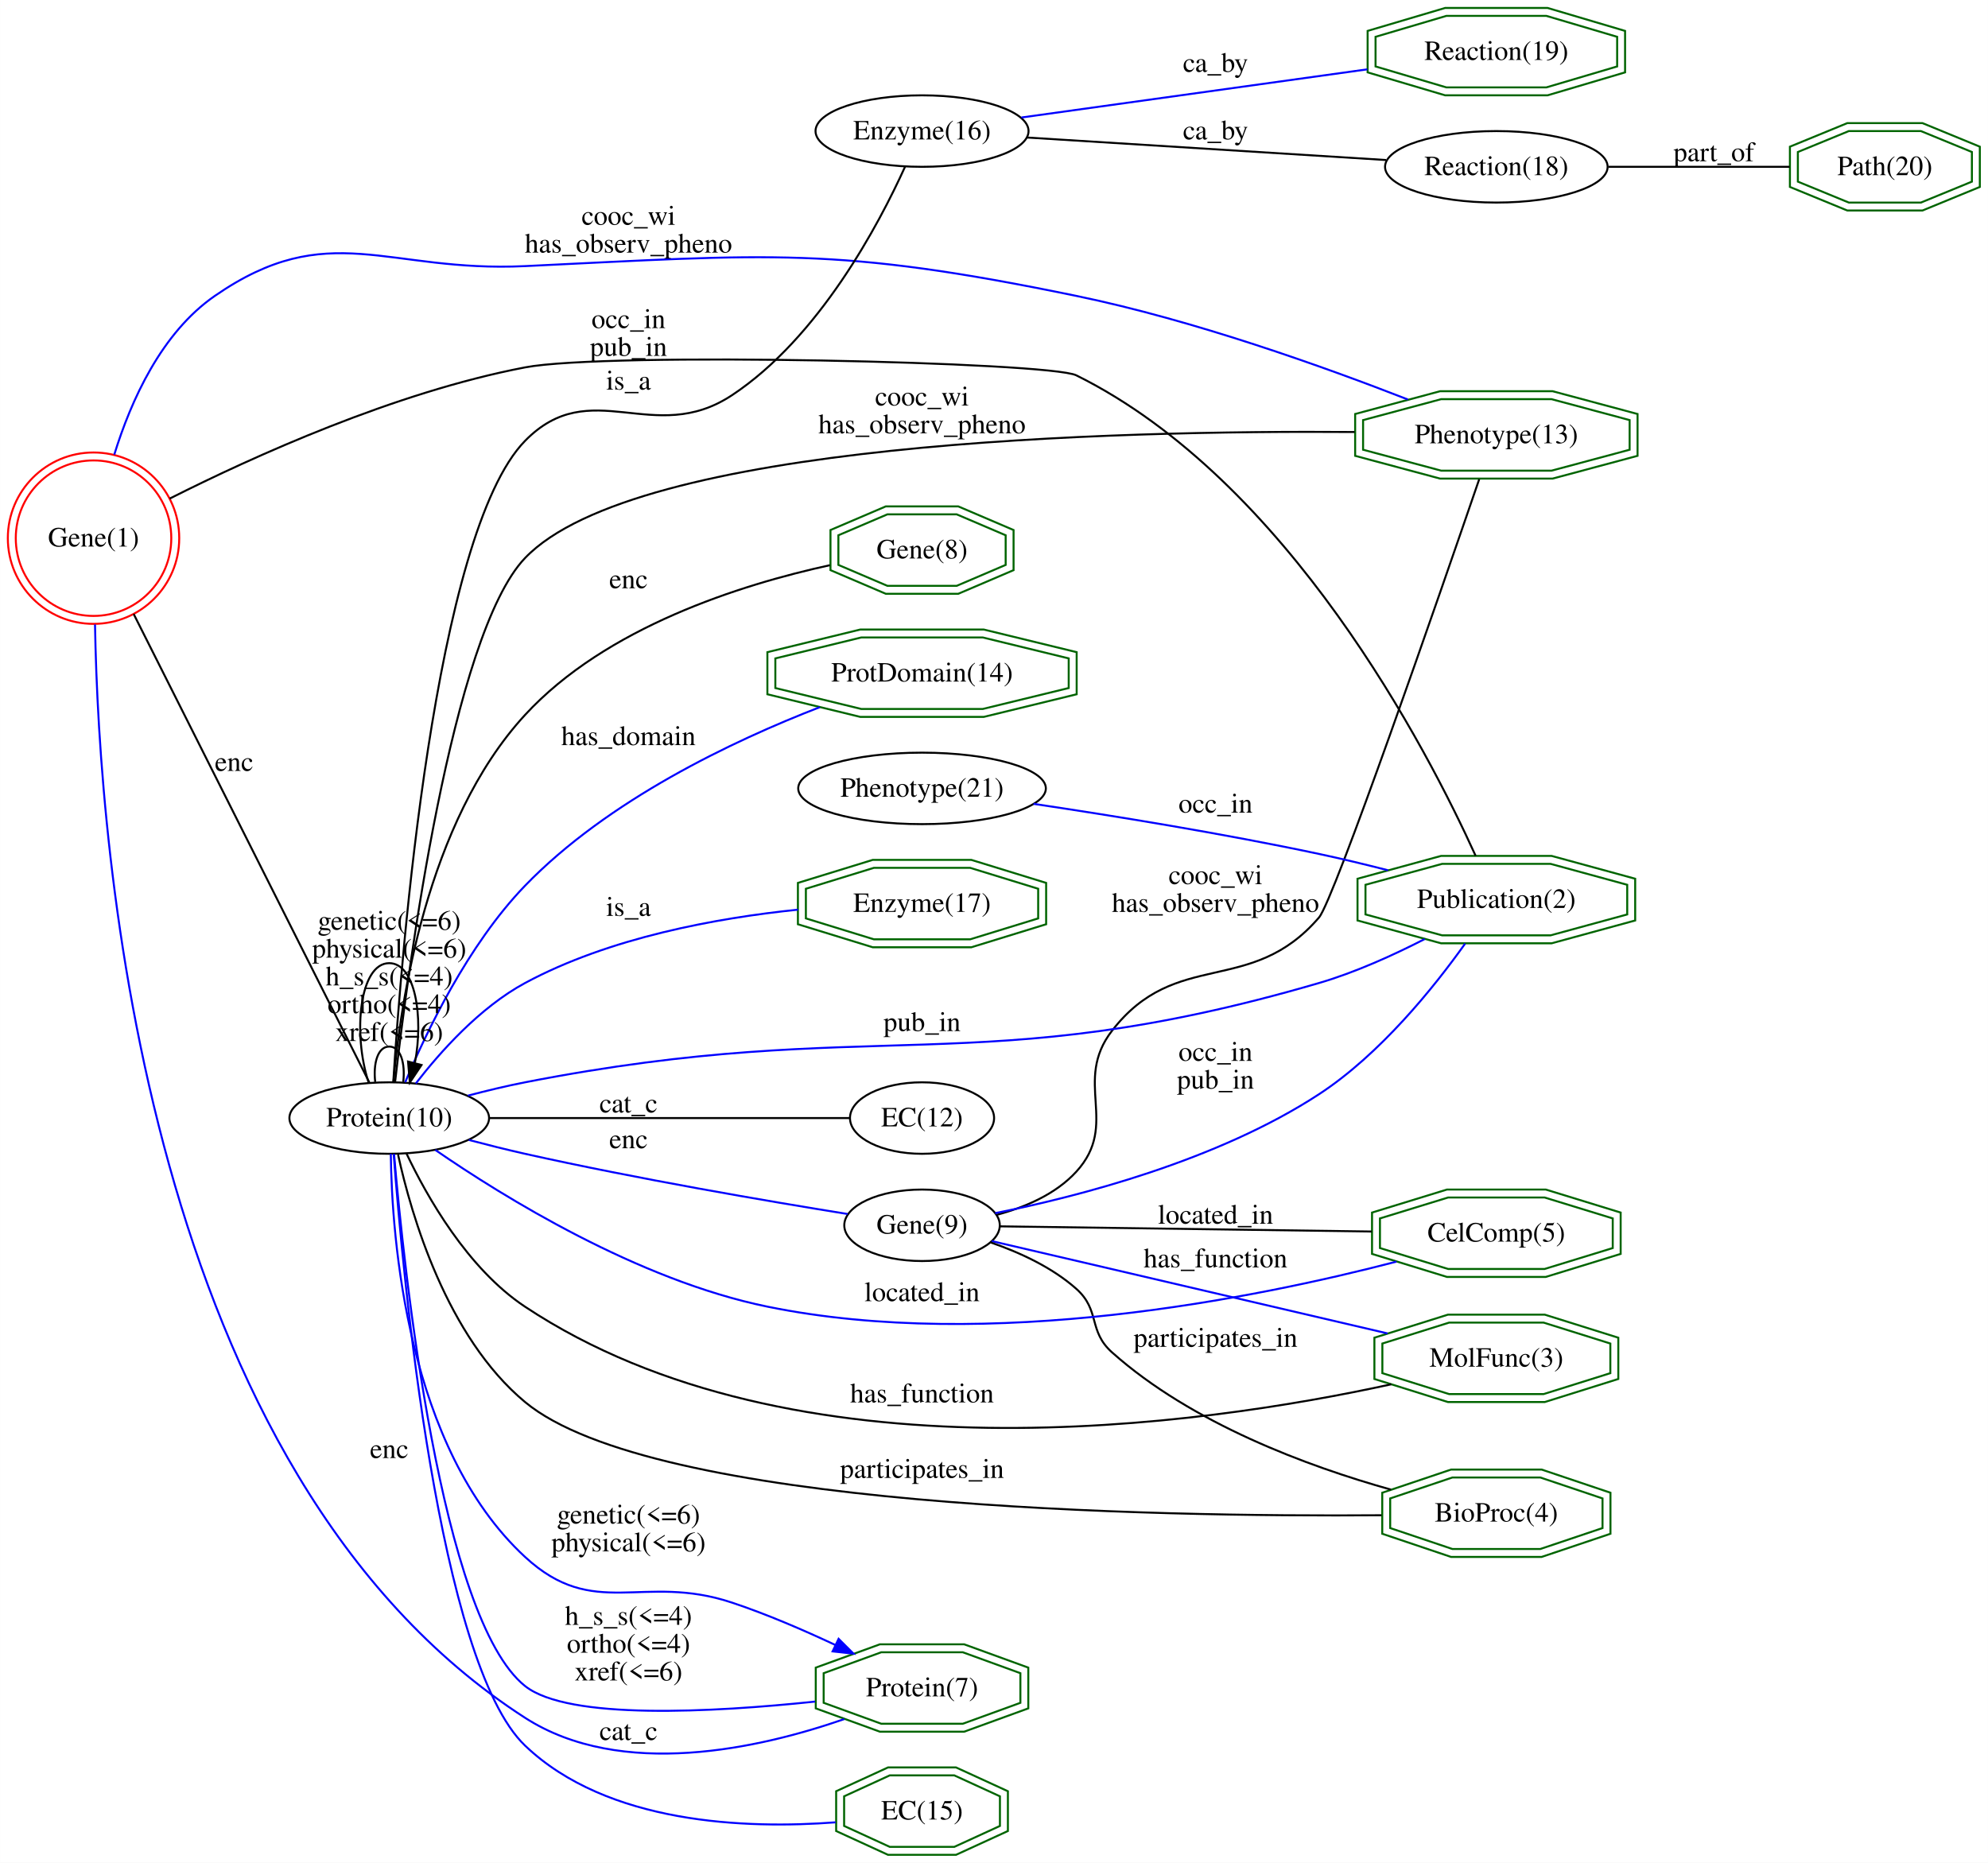
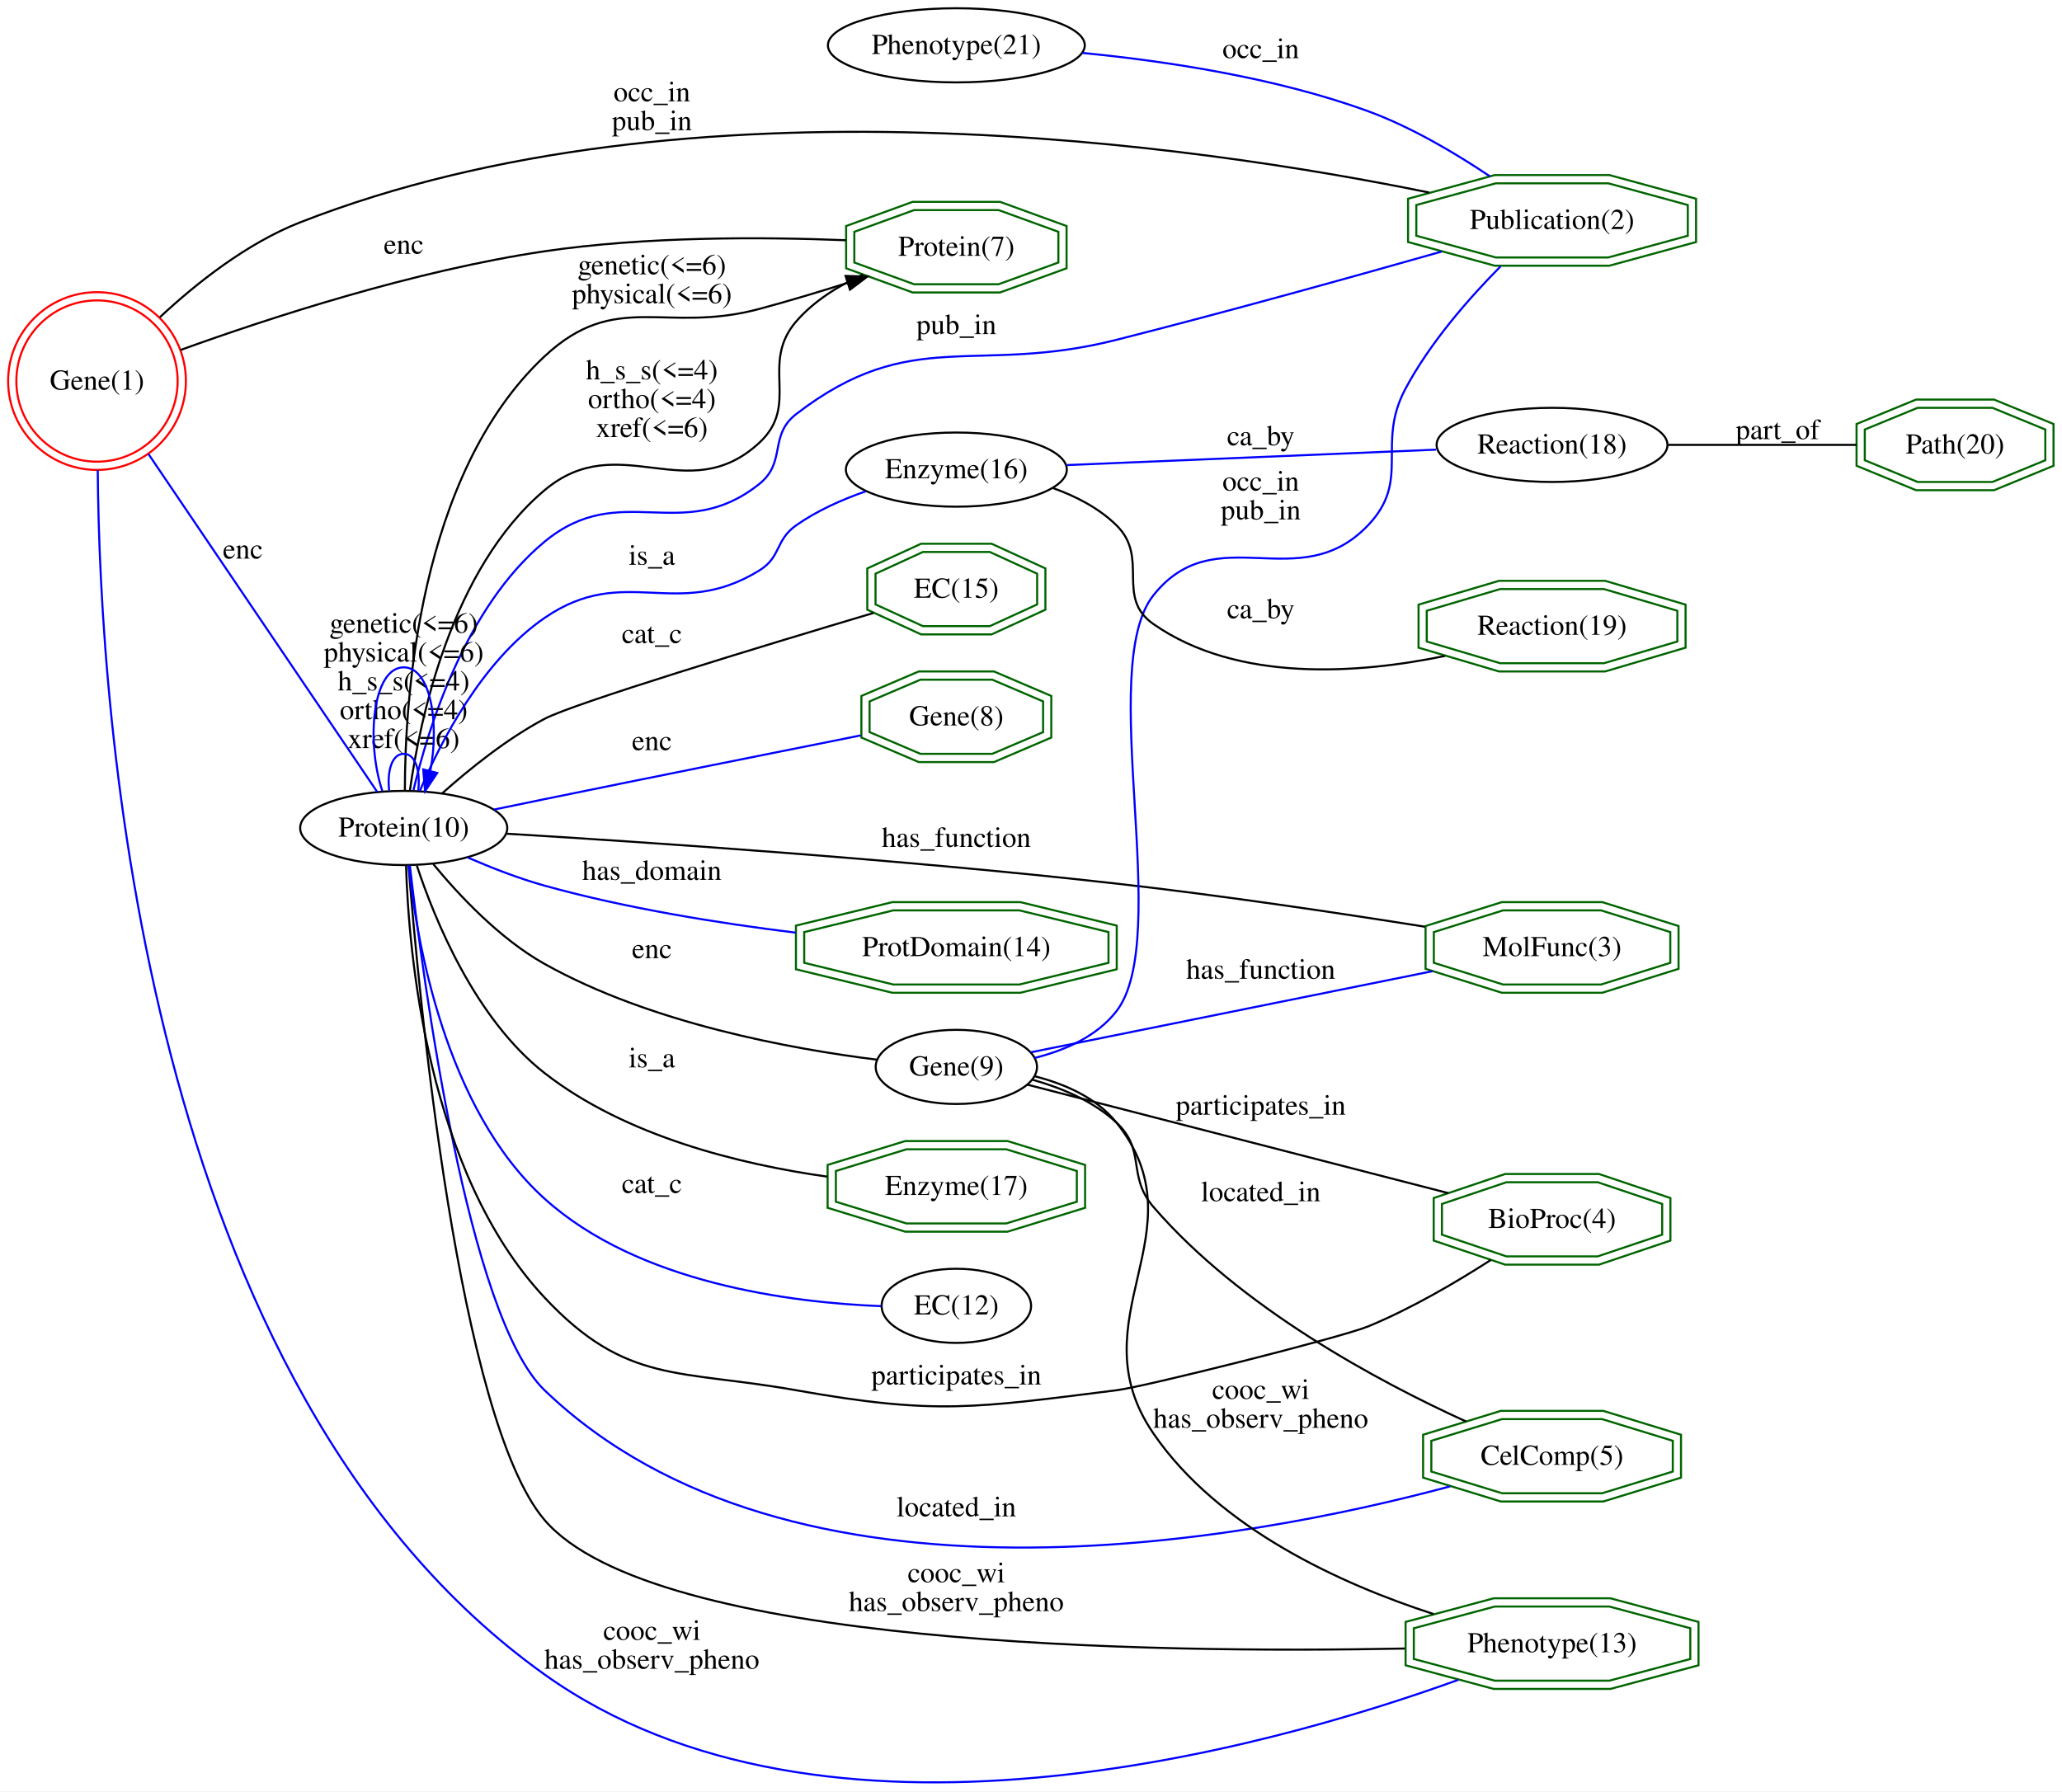
- <svg xmlns="http://www.w3.org/2000/svg" width="1335px" height="1251px" viewBox="0.00 0.00 1000.95 938.00">
-   <g id="graph0" class="graph" transform=" rotate(0) translate(4 934)">
-     <polygon fill="white" stroke="transparent" points="-4,4 -4,-934 996.95,-934 996.95,4 -4,4" />
+ <svg xmlns="http://www.w3.org/2000/svg" width="1335px" height="1160px" viewBox="0.00 0.00 1000.95 869.76">
+   <g id="graph0" class="graph" transform=" rotate(0) translate(4 865.76)">
+     <polygon fill="white" stroke="transparent" points="-4,4 -4,-865.76 996.95,-865.76 996.95,4 -4,4" />
    <g id="node1" class="node">
-       <polygon fill="none" stroke="darkgreen" points="988.86,-842.54 988.86,-857.46 963.19,-868 926.89,-868 901.23,-857.46 901.23,-842.54 926.89,-832 963.19,-832 988.86,-842.54" />
-       <polygon fill="none" stroke="darkgreen" points="992.85,-839.86 992.85,-860.14 963.98,-872 926.11,-872 897.23,-860.14 897.23,-839.86 926.11,-828 963.98,-828 992.85,-839.86" />
-       <text text-anchor="middle" x="945.04" y="-845.8" font-family="Times,serif" font-size="14.00">Path(20)</text>
+       <polygon fill="none" stroke="darkgreen" points="815.31,-751.3 815.31,-766.22 776.71,-776.76 722.12,-776.76 683.52,-766.22 683.52,-751.3 722.12,-740.76 776.71,-740.76 815.31,-751.3" />
+       <polygon fill="none" stroke="darkgreen" points="819.32,-748.25 819.32,-769.27 777.25,-780.76 721.58,-780.76 679.51,-769.27 679.51,-748.25 721.58,-736.76 777.25,-736.76 819.32,-748.25" />
+       <text text-anchor="middle" x="749.41" y="-754.56" font-family="Times,serif" font-size="14.00">Publication(2)</text>
    </g>
    <g id="node2" class="node">
-       <polygon fill="none" stroke="darkgreen" points="810.24,-900.54 810.24,-915.46 774.61,-926 724.22,-926 688.59,-915.46 688.59,-900.54 724.22,-890 774.61,-890 810.24,-900.54" />
-       <polygon fill="none" stroke="darkgreen" points="814.23,-897.56 814.23,-918.44 775.19,-930 723.64,-930 684.6,-918.44 684.6,-897.56 723.64,-886 775.19,-886 814.23,-897.56" />
-       <text text-anchor="middle" x="749.41" y="-903.8" font-family="Times,serif" font-size="14.00">Reaction(19)</text>
+       <polygon fill="none" stroke="darkgreen" points="808.02,-151.3 808.02,-166.22 773.69,-176.76 725.14,-176.76 690.81,-166.22 690.81,-151.3 725.14,-140.76 773.69,-140.76 808.02,-151.3" />
+       <polygon fill="none" stroke="darkgreen" points="812.01,-148.34 812.01,-169.17 774.29,-180.76 724.54,-180.76 686.82,-169.17 686.82,-148.34 724.54,-136.76 774.29,-136.76 812.01,-148.34" />
+       <text text-anchor="middle" x="749.41" y="-154.56" font-family="Times,serif" font-size="14.00">CelComp(5)</text>
    </g>
    <g id="node3" class="node">
-       <polygon fill="none" stroke="darkgreen" points="534.09,-587.54 534.09,-602.46 490.83,-613 429.64,-613 386.38,-602.46 386.38,-587.54 429.64,-577 490.83,-577 534.09,-587.54" />
-       <polygon fill="none" stroke="darkgreen" points="538.1,-584.4 538.1,-605.6 491.31,-617 429.16,-617 382.37,-605.6 382.37,-584.4 429.16,-573 491.31,-573 538.1,-584.4" />
-       <text text-anchor="middle" x="460.24" y="-590.8" font-family="Times,serif" font-size="14.00">ProtDomain(14)</text>
+       <polygon fill="none" stroke="darkgreen" points="988.86,-642.3 988.86,-657.22 963.19,-667.76 926.89,-667.76 901.23,-657.22 901.23,-642.3 926.89,-631.76 963.19,-631.76 988.86,-642.3" />
+       <polygon fill="none" stroke="darkgreen" points="992.85,-639.62 992.85,-659.9 963.98,-671.76 926.11,-671.76 897.23,-659.9 897.23,-639.62 926.11,-627.76 963.98,-627.76 992.85,-639.62" />
+       <text text-anchor="middle" x="945.04" y="-645.56" font-family="Times,serif" font-size="14.00">Path(20)</text>
    </g>
    <g id="node4" class="node">
-       <polygon fill="none" stroke="darkgreen" points="816.52,-707.54 816.52,-722.46 777.21,-733 721.62,-733 682.31,-722.46 682.31,-707.54 721.62,-697 777.21,-697 816.52,-707.54" />
-       <polygon fill="none" stroke="darkgreen" points="820.51,-704.47 820.51,-725.53 777.74,-737 721.09,-737 678.32,-725.53 678.32,-704.47 721.09,-693 777.74,-693 820.51,-704.47" />
-       <text text-anchor="middle" x="749.41" y="-710.8" font-family="Times,serif" font-size="14.00">Phenotype(13)</text>
+       <polygon fill="none" stroke="darkgreen" points="816.52,-60.3 816.52,-75.22 777.21,-85.76 721.62,-85.76 682.31,-75.22 682.31,-60.3 721.62,-49.76 777.21,-49.76 816.52,-60.3" />
+       <polygon fill="none" stroke="darkgreen" points="820.51,-57.23 820.51,-78.29 777.74,-89.76 721.09,-89.76 678.32,-78.29 678.32,-57.23 721.09,-45.76 777.74,-45.76 820.51,-57.23" />
+       <text text-anchor="middle" x="749.41" y="-63.56" font-family="Times,serif" font-size="14.00">Phenotype(13)</text>
    </g>
    <g id="node5" class="node">
-       <polygon fill="none" stroke="darkgreen" points="806.81,-242.54 806.81,-257.46 773.19,-268 725.64,-268 692.02,-257.46 692.02,-242.54 725.64,-232 773.19,-232 806.81,-242.54" />
-       <polygon fill="none" stroke="darkgreen" points="810.82,-239.61 810.82,-260.39 773.8,-272 725.03,-272 688.01,-260.39 688.01,-239.61 725.03,-228 773.8,-228 810.82,-239.61" />
-       <text text-anchor="middle" x="749.41" y="-245.8" font-family="Times,serif" font-size="14.00">MolFunc(3)</text>
+       <ellipse fill="none" stroke="red" cx="43.08" cy="-680.76" rx="39.15" ry="39.15" />
+       <ellipse fill="none" stroke="red" cx="43.08" cy="-680.76" rx="43.15" ry="43.15" />
+       <text text-anchor="middle" x="43.08" y="-676.56" font-family="Times,serif" font-size="14.00">Gene(1)</text>
+     </g>
+     <g id="edge5" class="edge">
+       <path fill="none" stroke="black" d="M73.55,-711.7C91.5,-728.43 115.88,-747.68 141.58,-757.76 330.4,-831.77 578.38,-795.04 689.78,-772.27" />
+       <text text-anchor="middle" x="312.45" y="-816.56" font-family="Times,serif" font-size="14.00">occ_in</text>
+       <text text-anchor="middle" x="312.45" y="-802.56" font-family="Times,serif" font-size="14.00">pub_in</text>
+     </g>
+     <g id="edge2" class="edge">
+       <path fill="none" stroke="blue" d="M43.44,-637.49C44.35,-519.57 65.08,-192.04 260.35,-52.76 396.14,44.09 611.5,-16.79 703.91,-50.16" />
+       <text text-anchor="middle" x="312.45" y="-69.56" font-family="Times,serif" font-size="14.00">cooc_wi</text>
+       <text text-anchor="middle" x="312.45" y="-55.56" font-family="Times,serif" font-size="14.00">has_observ_pheno</text>
    </g>
    <g id="node6" class="node">
-       <polygon fill="none" stroke="darkgreen" points="808.02,-305.54 808.02,-320.46 773.69,-331 725.14,-331 690.81,-320.46 690.81,-305.54 725.14,-295 773.69,-295 808.02,-305.54" />
-       <polygon fill="none" stroke="darkgreen" points="812.01,-302.59 812.01,-323.41 774.29,-335 724.54,-335 686.82,-323.41 686.82,-302.59 724.54,-291 774.29,-291 812.01,-302.59" />
-       <text text-anchor="middle" x="749.41" y="-308.8" font-family="Times,serif" font-size="14.00">CelComp(5)</text>
+       <polygon fill="none" stroke="darkgreen" points="509.76,-738.3 509.76,-753.22 480.75,-763.76 439.72,-763.76 410.71,-753.22 410.71,-738.3 439.72,-727.76 480.75,-727.76 509.76,-738.3" />
+       <polygon fill="none" stroke="darkgreen" points="513.74,-735.5 513.74,-756.02 481.45,-767.76 439.02,-767.76 406.73,-756.02 406.73,-735.5 439.02,-723.76 481.45,-723.76 513.74,-735.5" />
+       <text text-anchor="middle" x="460.24" y="-741.56" font-family="Times,serif" font-size="14.00">Protein(7)</text>
+     </g>
+     <g id="edge3" class="edge">
+       <path fill="none" stroke="black" d="M83.61,-695.83C126.42,-711.3 197.1,-734.41 260.35,-743.76 309.54,-751.03 366.32,-750.75 406.59,-749.12" />
+       <text text-anchor="middle" x="191.97" y="-742.56" font-family="Times,serif" font-size="14.00">enc</text>
+     </g>
+     <g id="node15" class="node">
+       <ellipse fill="none" stroke="black" cx="191.97" cy="-463.76" rx="50.27" ry="18" />
+       <text text-anchor="middle" x="191.97" y="-459.56" font-family="Times,serif" font-size="14.00">Protein(10)</text>
+     </g>
+     <g id="edge4" class="edge">
+       <path fill="none" stroke="blue" d="M68,-645.41C99.87,-598.33 155.02,-516.86 179.12,-481.26" />
+       <text text-anchor="middle" x="113.87" y="-594.56" font-family="Times,serif" font-size="14.00">enc</text>
    </g>
    <g id="node7" class="node">
-       <polygon fill="none" stroke="darkgreen" points="815.31,-473.54 815.31,-488.46 776.71,-499 722.12,-499 683.52,-488.46 683.52,-473.54 722.12,-463 776.71,-463 815.31,-473.54" />
-       <polygon fill="none" stroke="darkgreen" points="819.32,-470.49 819.32,-491.51 777.25,-503 721.58,-503 679.51,-491.51 679.51,-470.49 721.58,-459 777.25,-459 819.32,-470.49" />
-       <text text-anchor="middle" x="749.41" y="-476.8" font-family="Times,serif" font-size="14.00">Publication(2)</text>
+       <polygon fill="none" stroke="darkgreen" points="499.46,-572.3 499.46,-587.22 476.48,-597.76 443.99,-597.76 421.01,-587.22 421.01,-572.3 443.99,-561.76 476.48,-561.76 499.46,-572.3" />
+       <polygon fill="none" stroke="darkgreen" points="503.47,-569.74 503.47,-589.78 477.36,-601.76 443.11,-601.76 417,-589.78 417,-569.74 443.11,-557.76 477.36,-557.76 503.47,-569.74" />
+       <text text-anchor="middle" x="460.24" y="-575.56" font-family="Times,serif" font-size="14.00">EC(15)</text>
    </g>
    <g id="node8" class="node">
-       <polygon fill="none" stroke="darkgreen" points="802.87,-164.54 802.87,-179.46 771.56,-190 727.27,-190 695.96,-179.46 695.96,-164.54 727.27,-154 771.56,-154 802.87,-164.54" />
-       <polygon fill="none" stroke="darkgreen" points="806.87,-161.67 806.87,-182.33 772.21,-194 726.62,-194 691.96,-182.33 691.96,-161.67 726.62,-150 772.21,-150 806.87,-161.67" />
-       <text text-anchor="middle" x="749.41" y="-167.8" font-family="Times,serif" font-size="14.00">BioProc(4)</text>
+       <polygon fill="none" stroke="darkgreen" points="502.35,-510.3 502.35,-525.22 477.68,-535.76 442.79,-535.76 418.12,-525.22 418.12,-510.3 442.79,-499.76 477.68,-499.76 502.35,-510.3" />
+       <polygon fill="none" stroke="darkgreen" points="506.33,-507.66 506.33,-527.86 478.49,-539.76 441.98,-539.76 414.14,-527.86 414.14,-507.66 441.98,-495.76 478.49,-495.76 506.33,-507.66" />
+       <text text-anchor="middle" x="460.24" y="-513.56" font-family="Times,serif" font-size="14.00">Gene(8)</text>
    </g>
    <g id="node9" class="node">
-       <polygon fill="none" stroke="darkgreen" points="499.46,-14.54 499.46,-29.46 476.48,-40 443.99,-40 421.01,-29.46 421.01,-14.54 443.99,-4 476.48,-4 499.46,-14.54" />
-       <polygon fill="none" stroke="darkgreen" points="503.47,-11.98 503.47,-32.02 477.36,-44 443.11,-44 417,-32.02 417,-11.98 443.11,0 477.36,0 503.47,-11.98" />
-       <text text-anchor="middle" x="460.24" y="-17.8" font-family="Times,serif" font-size="14.00">EC(15)</text>
+       <polygon fill="none" stroke="darkgreen" points="806.81,-398.3 806.81,-413.22 773.19,-423.76 725.64,-423.76 692.02,-413.22 692.02,-398.3 725.64,-387.76 773.19,-387.76 806.81,-398.3" />
+       <polygon fill="none" stroke="darkgreen" points="810.82,-395.37 810.82,-416.15 773.8,-427.76 725.03,-427.76 688.01,-416.15 688.01,-395.37 725.03,-383.76 773.8,-383.76 810.82,-395.37" />
+       <text text-anchor="middle" x="749.41" y="-401.56" font-family="Times,serif" font-size="14.00">MolFunc(3)</text>
    </g>
    <g id="node10" class="node">
-       <polygon fill="none" stroke="darkgreen" points="502.35,-649.54 502.35,-664.46 477.68,-675 442.79,-675 418.12,-664.46 418.12,-649.54 442.79,-639 477.68,-639 502.35,-649.54" />
-       <polygon fill="none" stroke="darkgreen" points="506.33,-646.9 506.33,-667.1 478.49,-679 441.98,-679 414.14,-667.1 414.14,-646.9 441.98,-635 478.49,-635 506.33,-646.9" />
-       <text text-anchor="middle" x="460.24" y="-652.8" font-family="Times,serif" font-size="14.00">Gene(8)</text>
+       <polygon fill="none" stroke="darkgreen" points="802.87,-266.3 802.87,-281.22 771.56,-291.76 727.27,-291.76 695.96,-281.22 695.96,-266.3 727.27,-255.76 771.56,-255.76 802.87,-266.3" />
+       <polygon fill="none" stroke="darkgreen" points="806.87,-263.43 806.87,-284.09 772.21,-295.76 726.62,-295.76 691.96,-284.09 691.96,-263.43 726.62,-251.76 772.21,-251.76 806.87,-263.43" />
+       <text text-anchor="middle" x="749.41" y="-269.56" font-family="Times,serif" font-size="14.00">BioProc(4)</text>
    </g>
    <g id="node11" class="node">
-       <polygon fill="none" stroke="darkgreen" points="509.76,-76.54 509.76,-91.46 480.75,-102 439.72,-102 410.71,-91.46 410.71,-76.54 439.72,-66 480.75,-66 509.76,-76.54" />
-       <polygon fill="none" stroke="darkgreen" points="513.74,-73.74 513.74,-94.26 481.45,-106 439.02,-106 406.73,-94.26 406.73,-73.74 439.02,-62 481.45,-62 513.74,-73.74" />
-       <text text-anchor="middle" x="460.24" y="-79.8" font-family="Times,serif" font-size="14.00">Protein(7)</text>
+       <polygon fill="none" stroke="darkgreen" points="534.09,-398.3 534.09,-413.22 490.83,-423.76 429.64,-423.76 386.38,-413.22 386.38,-398.3 429.64,-387.76 490.83,-387.76 534.09,-398.3" />
+       <polygon fill="none" stroke="darkgreen" points="538.1,-395.16 538.1,-416.36 491.31,-427.76 429.16,-427.76 382.37,-416.36 382.37,-395.16 429.16,-383.76 491.31,-383.76 538.1,-395.16" />
+       <text text-anchor="middle" x="460.24" y="-401.56" font-family="Times,serif" font-size="14.00">ProtDomain(14)</text>
    </g>
    <g id="node12" class="node">
-       <polygon fill="none" stroke="darkgreen" points="518.72,-471.54 518.72,-486.46 484.46,-497 436.01,-497 401.75,-486.46 401.75,-471.54 436.01,-461 484.46,-461 518.72,-471.54" />
-       <polygon fill="none" stroke="darkgreen" points="522.73,-468.59 522.73,-489.41 485.07,-501 435.41,-501 397.74,-489.41 397.74,-468.59 435.41,-457 485.07,-457 522.73,-468.59" />
-       <text text-anchor="middle" x="460.24" y="-474.8" font-family="Times,serif" font-size="14.00">Enzyme(17)</text>
+       <polygon fill="none" stroke="darkgreen" points="810.24,-554.3 810.24,-569.22 774.61,-579.76 724.22,-579.76 688.59,-569.22 688.59,-554.3 724.22,-543.76 774.61,-543.76 810.24,-554.3" />
+       <polygon fill="none" stroke="darkgreen" points="814.23,-551.31 814.23,-572.2 775.19,-583.76 723.64,-583.76 684.6,-572.2 684.6,-551.31 723.64,-539.76 775.19,-539.76 814.23,-551.31" />
+       <text text-anchor="middle" x="749.41" y="-557.56" font-family="Times,serif" font-size="14.00">Reaction(19)</text>
    </g>
    <g id="node13" class="node">
-       <ellipse fill="none" stroke="red" cx="43.08" cy="-663" rx="39.15" ry="39.15" />
-       <ellipse fill="none" stroke="red" cx="43.08" cy="-663" rx="43.15" ry="43.15" />
-       <text text-anchor="middle" x="43.08" y="-658.8" font-family="Times,serif" font-size="14.00">Gene(1)</text>
+       <polygon fill="none" stroke="darkgreen" points="518.72,-282.3 518.72,-297.22 484.46,-307.76 436.01,-307.76 401.75,-297.22 401.75,-282.3 436.01,-271.76 484.46,-271.76 518.72,-282.3" />
+       <polygon fill="none" stroke="darkgreen" points="522.73,-279.35 522.73,-300.17 485.07,-311.76 435.41,-311.76 397.74,-300.17 397.74,-279.35 435.41,-267.76 485.07,-267.76 522.73,-279.35" />
+       <text text-anchor="middle" x="460.24" y="-285.56" font-family="Times,serif" font-size="14.00">Enzyme(17)</text>
+     </g>
+     <g id="node14" class="node">
+       <ellipse fill="none" stroke="black" cx="460.24" cy="-843.76" rx="62.35" ry="18" />
+       <text text-anchor="middle" x="460.24" y="-839.56" font-family="Times,serif" font-size="14.00">Phenotype(21)</text>
+     </g>
+     <g id="edge1" class="edge">
+       <path fill="none" stroke="blue" d="M521.47,-840.05C561.71,-836.14 615.28,-828.13 660.12,-811.76 681.11,-804.09 702.65,-791.28 719.21,-780.17" />
+       <text text-anchor="middle" x="608.02" y="-837.56" font-family="Times,serif" font-size="14.00">occ_in</text>
+     </g>
+     <g id="edge19" class="edge">
+       <path fill="none" stroke="blue" d="M196.7,-482.12C203.76,-512 221.91,-570.97 260.35,-602.76 297.31,-633.32 327.06,-600.86 364.55,-630.76 377.92,-641.42 369,-654.33 382.55,-664.76 438.73,-707.98 469.21,-683.34 537.92,-700.76 591.93,-714.45 653.32,-731.54 695.8,-743.62" />
+       <text text-anchor="middle" x="460.24" y="-703.56" font-family="Times,serif" font-size="14.00">pub_in</text>
+     </g>
+     <g id="edge17" class="edge">
+       <path fill="none" stroke="blue" d="M194.95,-445.51C201.31,-390.3 223.03,-226.61 260.35,-190.76 380.23,-75.61 602.14,-117.85 699.96,-144.11" />
+       <text text-anchor="middle" x="460.24" y="-129.56" font-family="Times,serif" font-size="14.00">located_in</text>
+     </g>
+     <g id="edge8" class="edge">
+       <path fill="none" stroke="black" d="M194.29,-445.72C199.23,-383.17 218.47,-176.69 260.35,-127.76 313.02,-66.23 555.75,-62.95 677.86,-65.37" />
+       <text text-anchor="middle" x="460.24" y="-97.56" font-family="Times,serif" font-size="14.00">cooc_wi</text>
+       <text text-anchor="middle" x="460.24" y="-83.56" font-family="Times,serif" font-size="14.00">has_observ_pheno</text>
+     </g>
+     <g id="edge12" class="edge">
+       <path fill="none" stroke="black" d="M194.98,-481.99C199.75,-516.11 215,-589.63 260.35,-627.76 296.65,-658.28 329.72,-618.57 364.55,-650.76 384.69,-669.37 364.6,-689.04 382.55,-709.76 391.13,-719.65 403.01,-727.02 414.86,-732.42" />
+       <text text-anchor="middle" x="312.45" y="-681.56" font-family="Times,serif" font-size="14.00">h_s_s(&lt;=4)</text>
+       <text text-anchor="middle" x="312.45" y="-667.56" font-family="Times,serif" font-size="14.00">ortho(&lt;=4)</text>
+       <text text-anchor="middle" x="312.45" y="-653.56" font-family="Times,serif" font-size="14.00">xref(&lt;=6)</text>
+     </g>
+     <g id="edge20" class="edge">
+       <path fill="none" stroke="black" d="M192.53,-481.76C192.52,-525 198.85,-635.36 260.35,-692.76 295.02,-725.12 318.75,-703.47 364.55,-715.76 378.49,-719.5 393.44,-724 407.24,-728.36" />
+       <polygon fill="black" stroke="black" points="406.46,-731.79 417.05,-731.5 408.6,-725.12 406.46,-731.79" />
+       <text text-anchor="middle" x="312.45" y="-732.56" font-family="Times,serif" font-size="14.00">genetic(&lt;=6)</text>
+       <text text-anchor="middle" x="312.45" y="-718.56" font-family="Times,serif" font-size="14.00">physical(&lt;=6)</text>
+     </g>
+     <g id="edge6" class="edge">
+       <path fill="none" stroke="black" d="M210.59,-480.54C223.51,-492.08 241.94,-507.01 260.35,-516.76 274.68,-524.34 366.21,-552.12 419.97,-568.15" />
+       <text text-anchor="middle" x="312.45" y="-553.56" font-family="Times,serif" font-size="14.00">cat_c</text>
+     </g>
+     <g id="edge9" class="edge">
+       <path fill="none" stroke="blue" d="M235.74,-472.69C243.91,-474.38 252.39,-476.13 260.35,-477.76 312.98,-488.52 373.48,-500.65 413.8,-508.71" />
+       <text text-anchor="middle" x="312.45" y="-501.56" font-family="Times,serif" font-size="14.00">enc</text>
+     </g>
+     <g id="edge14" class="edge">
+       <path fill="none" stroke="black" d="M241.91,-460.98C308.86,-456.94 432.71,-448.61 537.92,-436.76 588.57,-431.05 645.78,-422.49 687.76,-415.81" />
+       <text text-anchor="middle" x="460.24" y="-454.56" font-family="Times,serif" font-size="14.00">has_function</text>
+     </g>
+     <g id="edge18" class="edge">
+       <path fill="none" stroke="black" d="M193.09,-445.73C194.35,-403.39 203.36,-296.61 260.35,-235.76 299.92,-193.52 325.58,-200.92 382.55,-190.76 450.53,-178.64 469.4,-182.2 537.92,-190.76 551.82,-192.49 647.16,-216.43 660.12,-221.76 681.01,-230.36 702.91,-243.22 719.66,-254" />
+       <text text-anchor="middle" x="460.24" y="-193.56" font-family="Times,serif" font-size="14.00">participates_in</text>
+     </g>
+     <g id="edge13" class="edge">
+       <path fill="none" stroke="blue" d="M222.94,-449.46C234.42,-444.48 247.78,-439.26 260.35,-435.76 299.88,-424.75 345.02,-417.52 382.29,-412.93" />
+       <text text-anchor="middle" x="312.45" y="-438.56" font-family="Times,serif" font-size="14.00">has_domain</text>
+     </g>
+     <g id="edge16" class="edge">
+       <path fill="none" stroke="black" d="M198.35,-445.47C207.04,-419.2 226.66,-371.05 260.35,-344.76 299.75,-314.01 355.27,-300.44 397.64,-294.46" />
+       <text text-anchor="middle" x="312.45" y="-347.56" font-family="Times,serif" font-size="14.00">is_a</text>
+     </g>
+     <g id="edge11" class="edge">
+       <path fill="none" stroke="blue" d="M184.91,-481.91C183.83,-491.3 186.18,-499.76 191.97,-499.76 197.76,-499.76 200.11,-491.3 199.02,-481.91" />
+       <text text-anchor="middle" x="191.97" y="-530.56" font-family="Times,serif" font-size="14.00">h_s_s(&lt;=4)</text>
+       <text text-anchor="middle" x="191.97" y="-516.56" font-family="Times,serif" font-size="14.00">ortho(&lt;=4)</text>
+       <text text-anchor="middle" x="191.97" y="-502.56" font-family="Times,serif" font-size="14.00">xref(&lt;=6)</text>
+     </g>
+     <g id="edge21" class="edge">
+       <path fill="none" stroke="blue" d="M181.59,-481.65C173.5,-506.23 176.96,-541.76 191.97,-541.76 205.04,-541.76 209.35,-514.8 204.9,-491.6" />
+       <polygon fill="blue" stroke="blue" points="208.22,-490.47 202.34,-481.65 201.44,-492.2 208.22,-490.47" />
+       <text text-anchor="middle" x="191.97" y="-558.56" font-family="Times,serif" font-size="14.00">genetic(&lt;=6)</text>
+       <text text-anchor="middle" x="191.97" y="-544.56" font-family="Times,serif" font-size="14.00">physical(&lt;=6)</text>
+     </g>
+     <g id="node16" class="node">
+       <ellipse fill="none" stroke="black" cx="460.24" cy="-231.76" rx="36.28" ry="18" />
+       <text text-anchor="middle" x="460.24" y="-227.56" font-family="Times,serif" font-size="14.00">EC(12)</text>
+     </g>
+     <g id="edge7" class="edge">
+       <path fill="none" stroke="blue" d="M194.36,-445.67C198.16,-409.39 211.92,-327.46 260.35,-283.76 305.93,-242.63 380.04,-233.3 423.77,-231.6" />
+       <text text-anchor="middle" x="312.45" y="-286.56" font-family="Times,serif" font-size="14.00">cat_c</text>
+     </g>
+     <g id="node17" class="node">
+       <ellipse fill="none" stroke="black" cx="460.24" cy="-347.76" rx="39.15" ry="18" />
+       <text text-anchor="middle" x="460.24" y="-343.56" font-family="Times,serif" font-size="14.00">Gene(9)</text>
+     </g>
+     <g id="edge10" class="edge">
+       <path fill="none" stroke="black" d="M206.3,-446.25C218.69,-431.19 238.5,-410 260.35,-397.76 311.91,-368.87 380.23,-356.43 421.89,-351.24" />
+       <text text-anchor="middle" x="312.45" y="-400.56" font-family="Times,serif" font-size="14.00">enc</text>
+     </g>
+     <g id="node18" class="node">
+       <ellipse fill="none" stroke="black" cx="460.24" cy="-637.76" rx="53.63" ry="18" />
+       <text text-anchor="middle" x="460.24" y="-633.56" font-family="Times,serif" font-size="14.00">Enzyme(16)</text>
+     </g>
+     <g id="edge15" class="edge">
+       <path fill="none" stroke="blue" d="M199.74,-481.61C209.49,-504.78 229.74,-544.72 260.35,-565.76 299.44,-592.62 324.15,-563.92 364.55,-588.76 375.32,-595.38 372.21,-603.5 382.55,-610.76 392.61,-617.81 404.68,-623.19 416.25,-627.22" />
+       <text text-anchor="middle" x="312.45" y="-591.56" font-family="Times,serif" font-size="14.00">is_a</text>
    </g>
    <g id="edge25" class="edge">
-       <path fill="none" stroke="blue" d="M53.52,-705.06C61.98,-732.48 77.35,-766.48 104.15,-785 161.54,-824.64 190.69,-796.66 260.35,-800 383.75,-805.91 416.93,-809.99 537.92,-785 597.13,-772.77 662.89,-749.21 704.89,-732.82" />
-       <text text-anchor="middle" x="312.45" y="-820.8" font-family="Times,serif" font-size="14.00">cooc_wi</text>
-       <text text-anchor="middle" x="312.45" y="-806.8" font-family="Times,serif" font-size="14.00">has_observ_pheno</text>
+       <path fill="none" stroke="blue" d="M498.32,-352.13C512.89,-355.79 528.39,-362.5 537.92,-374.76 565.57,-410.35 527.86,-541.49 555.92,-576.76 586.25,-614.88 626.53,-575.48 660.12,-610.76 681.08,-632.78 663.88,-649.9 678.12,-676.76 690.06,-699.29 709.16,-721.02 724.43,-736.45" />
+       <text text-anchor="middle" x="608.02" y="-627.56" font-family="Times,serif" font-size="14.00">occ_in</text>
+       <text text-anchor="middle" x="608.02" y="-613.56" font-family="Times,serif" font-size="14.00">pub_in</text>
+     </g>
+     <g id="edge24" class="edge">
+       <path fill="none" stroke="black" d="M497.28,-341.51C511.35,-337.55 526.74,-331.13 537.92,-320.76 552.51,-307.23 542.92,-294.83 555.92,-279.76 598.07,-230.88 664.9,-195.08 707.69,-175.59" />
+       <text text-anchor="middle" x="608.02" y="-282.56" font-family="Times,serif" font-size="14.00">located_in</text>
+     </g>
+     <g id="edge22" class="edge">
+       <path fill="none" stroke="black" d="M498.14,-343.25C512.69,-339.56 528.21,-332.88 537.92,-320.76 580.18,-268.01 517.69,-225.5 555.92,-169.76 587.68,-123.44 647.37,-96.54 691.89,-82.11" />
+       <text text-anchor="middle" x="608.02" y="-186.56" font-family="Times,serif" font-size="14.00">cooc_wi</text>
+       <text text-anchor="middle" x="608.02" y="-172.56" font-family="Times,serif" font-size="14.00">has_observ_pheno</text>
+     </g>
+     <g id="edge23" class="edge">
+       <path fill="none" stroke="blue" d="M496.45,-354.87C545.05,-364.69 633.26,-382.5 691.34,-394.23" />
+       <text text-anchor="middle" x="608.02" y="-390.56" font-family="Times,serif" font-size="14.00">has_function</text>
+     </g>
+     <g id="edge26" class="edge">
+       <path fill="none" stroke="black" d="M494.74,-339.13C545.12,-326.14 640.69,-301.52 699.05,-286.48" />
+       <text text-anchor="middle" x="608.02" y="-324.56" font-family="Times,serif" font-size="14.00">participates_in</text>
+     </g>
+     <g id="edge27" class="edge">
+       <path fill="none" stroke="black" d="M507.1,-628.81C518.28,-624.82 529.45,-619.06 537.92,-610.76 554.19,-594.81 537.22,-575.79 555.92,-562.76 596.91,-534.19 655.67,-538.65 697.47,-547.3" />
+       <text text-anchor="middle" x="608.02" y="-565.56" font-family="Times,serif" font-size="14.00">ca_by</text>
+     </g>
+     <g id="node19" class="node">
+       <ellipse fill="none" stroke="black" cx="749.41" cy="-649.76" rx="56.04" ry="18" />
+       <text text-anchor="middle" x="749.41" y="-645.56" font-family="Times,serif" font-size="14.00">Reaction(18)</text>
    </g>
    <g id="edge28" class="edge">
-       <path fill="none" stroke="black" d="M81.43,-682.93C123.52,-704.16 194.67,-736.42 260.35,-749 301.5,-756.88 524.38,-751.71 537.92,-745 644.79,-692 714.76,-556.44 738.97,-503.07" />
-       <text text-anchor="middle" x="312.45" y="-768.8" font-family="Times,serif" font-size="14.00">occ_in</text>
-       <text text-anchor="middle" x="312.45" y="-754.8" font-family="Times,serif" font-size="14.00">pub_in</text>
-     </g>
-     <g id="edge27" class="edge">
-       <path fill="none" stroke="blue" d="M43.82,-619.56C45.82,-504.44 69.32,-191.95 260.35,-69 308.83,-37.8 378.38,-53.53 421.08,-68.34" />
-       <text text-anchor="middle" x="191.97" y="-199.8" font-family="Times,serif" font-size="14.00">enc</text>
-     </g>
-     <g id="node17" class="node">
-       <ellipse fill="none" stroke="black" cx="191.97" cy="-371" rx="50.27" ry="18" />
-       <text text-anchor="middle" x="191.97" y="-366.8" font-family="Times,serif" font-size="14.00">Protein(10)</text>
-     </g>
-     <g id="edge26" class="edge">
-       <path fill="none" stroke="black" d="M63.28,-624.83C95.32,-561.14 158.48,-435.59 181.92,-388.98" />
-       <text text-anchor="middle" x="113.87" y="-545.8" font-family="Times,serif" font-size="14.00">enc</text>
-     </g>
-     <g id="node14" class="node">
-       <ellipse fill="none" stroke="black" cx="460.24" cy="-868" rx="53.63" ry="18" />
-       <text text-anchor="middle" x="460.24" y="-863.8" font-family="Times,serif" font-size="14.00">Enzyme(16)</text>
-     </g>
-     <g id="edge2" class="edge">
-       <path fill="none" stroke="blue" d="M510.28,-874.83C558.34,-881.52 631.83,-891.76 684.46,-899.09" />
-       <text text-anchor="middle" x="608.02" y="-897.8" font-family="Times,serif" font-size="14.00">ca_by</text>
-     </g>
-     <g id="node15" class="node">
-       <ellipse fill="none" stroke="black" cx="749.41" cy="-850" rx="56.04" ry="18" />
-       <text text-anchor="middle" x="749.41" y="-845.8" font-family="Times,serif" font-size="14.00">Reaction(18)</text>
-     </g>
-     <g id="edge1" class="edge">
-       <path fill="none" stroke="black" d="M513.24,-864.74C564.32,-861.54 641.93,-856.67 693.87,-853.42" />
-       <text text-anchor="middle" x="608.02" y="-863.8" font-family="Times,serif" font-size="14.00">ca_by</text>
-     </g>
-     <g id="edge3" class="edge">
-       <path fill="none" stroke="black" d="M805.9,-850C834.73,-850 869.59,-850 897.07,-850" />
-       <text text-anchor="middle" x="858.93" y="-852.8" font-family="Times,serif" font-size="14.00">part_of</text>
-     </g>
-     <g id="node16" class="node">
-       <ellipse fill="none" stroke="black" cx="460.24" cy="-317" rx="39.15" ry="18" />
-       <text text-anchor="middle" x="460.24" y="-312.8" font-family="Times,serif" font-size="14.00">Gene(9)</text>
-     </g>
-     <g id="edge4" class="edge">
-       <path fill="none" stroke="black" d="M497.79,-322.25C512.1,-326.06 527.54,-332.64 537.92,-344 559.87,-368.03 535.98,-389.27 555.92,-415 588.25,-456.73 625.73,-431.95 660.12,-472 667.68,-480.81 720.74,-634.25 740.78,-692.67" />
-       <text text-anchor="middle" x="608.02" y="-488.8" font-family="Times,serif" font-size="14.00">cooc_wi</text>
-       <text text-anchor="middle" x="608.02" y="-474.8" font-family="Times,serif" font-size="14.00">has_observ_pheno</text>
-     </g>
-     <g id="edge5" class="edge">
-       <path fill="none" stroke="blue" d="M495.31,-309.05C544.56,-297.56 636.14,-276.19 694.59,-262.56" />
-       <text text-anchor="middle" x="608.02" y="-295.8" font-family="Times,serif" font-size="14.00">has_function</text>
-     </g>
-     <g id="edge6" class="edge">
-       <path fill="none" stroke="black" d="M499.37,-316.47C547.2,-315.8 629.83,-314.65 686.71,-313.86" />
-       <text text-anchor="middle" x="608.02" y="-317.8" font-family="Times,serif" font-size="14.00">located_in</text>
-     </g>
-     <g id="edge7" class="edge">
-       <path fill="none" stroke="blue" d="M497.07,-323.11C538.88,-331.48 608.81,-349.46 660.12,-383 690.98,-403.17 717.95,-436.73 733.71,-458.86" />
-       <text text-anchor="middle" x="608.02" y="-399.8" font-family="Times,serif" font-size="14.00">occ_in</text>
-       <text text-anchor="middle" x="608.02" y="-385.8" font-family="Times,serif" font-size="14.00">pub_in</text>
-     </g>
-     <g id="edge8" class="edge">
-       <path fill="none" stroke="black" d="M494.88,-308.34C509.37,-303.34 525.74,-295.83 537.92,-285 550.11,-274.16 543.74,-263.86 555.92,-253 596.1,-217.16 654.44,-195.64 696.35,-183.89" />
-       <text text-anchor="middle" x="608.02" y="-255.8" font-family="Times,serif" font-size="14.00">participates_in</text>
-     </g>
-     <g id="edge16" class="edge">
-       <path fill="none" stroke="blue" d="M200.02,-389.03C210.34,-413.66 231.52,-458.17 260.35,-488 302.05,-531.13 364.94,-560.93 408.81,-577.92" />
-       <text text-anchor="middle" x="312.45" y="-558.8" font-family="Times,serif" font-size="14.00">has_domain</text>
-     </g>
-     <g id="edge11" class="edge">
-       <path fill="none" stroke="black" d="M194.94,-389.31C201.36,-445.56 223.38,-614.35 260.35,-653 316.3,-711.48 556.85,-717.36 678.05,-716.46" />
-       <text text-anchor="middle" x="460.24" y="-729.8" font-family="Times,serif" font-size="14.00">cooc_wi</text>
-       <text text-anchor="middle" x="460.24" y="-715.8" font-family="Times,serif" font-size="14.00">has_observ_pheno</text>
-     </g>
-     <g id="edge17" class="edge">
-       <path fill="none" stroke="black" d="M200.61,-353.24C210.91,-331.5 231.37,-295.22 260.35,-276 395.59,-186.3 601.16,-216.11 696.5,-236.93" />
-       <text text-anchor="middle" x="460.24" y="-227.8" font-family="Times,serif" font-size="14.00">has_function</text>
-     </g>
-     <g id="edge20" class="edge">
-       <path fill="none" stroke="blue" d="M215.16,-354.94C249.15,-331.52 317.08,-289.35 382.55,-276 494.37,-253.2 628.41,-280.28 699.12,-298.7" />
-       <text text-anchor="middle" x="460.24" y="-278.8" font-family="Times,serif" font-size="14.00">located_in</text>
-     </g>
-     <g id="edge22" class="edge">
-       <path fill="none" stroke="blue" d="M231.6,-382.29C240.95,-384.75 250.96,-387.17 260.35,-389 436.1,-423.3 488.24,-388.79 660.12,-439 678.37,-444.33 697.55,-453.04 713.35,-461.14" />
-       <text text-anchor="middle" x="460.24" y="-414.8" font-family="Times,serif" font-size="14.00">pub_in</text>
-     </g>
-     <g id="edge21" class="edge">
-       <path fill="none" stroke="black" d="M196.41,-352.58C203.12,-321.98 220.88,-260.8 260.35,-228 324.72,-174.52 577.22,-170.12 691.58,-170.99" />
-       <text text-anchor="middle" x="460.24" y="-189.8" font-family="Times,serif" font-size="14.00">participates_in</text>
-     </g>
-     <g id="edge10" class="edge">
-       <path fill="none" stroke="blue" d="M194.21,-352.91C198.77,-292.14 216.65,-96.75 260.35,-55 301.86,-15.35 371.81,-12.96 416.72,-16.36" />
-       <text text-anchor="middle" x="312.45" y="-57.8" font-family="Times,serif" font-size="14.00">cat_c</text>
-     </g>
-     <g id="edge13" class="edge">
-       <path fill="none" stroke="black" d="M194.11,-389.21C197.47,-428.06 210.53,-519.93 260.35,-574 301.04,-618.16 368.89,-639.57 413.84,-649.4" />
-       <text text-anchor="middle" x="312.45" y="-637.8" font-family="Times,serif" font-size="14.00">enc</text>
-     </g>
-     <g id="edge14" class="edge">
-       <path fill="none" stroke="blue" d="M194.4,-352.77C199.34,-295.18 217.75,-118.91 260.35,-85 282.1,-67.69 355.16,-71.76 406.38,-77.16" />
-       <text text-anchor="middle" x="312.45" y="-115.8" font-family="Times,serif" font-size="14.00">h_s_s(&lt;=4)</text>
-       <text text-anchor="middle" x="312.45" y="-101.8" font-family="Times,serif" font-size="14.00">ortho(&lt;=4)</text>
-       <text text-anchor="middle" x="312.45" y="-87.8" font-family="Times,serif" font-size="14.00">xref(&lt;=6)</text>
-     </g>
-     <g id="edge24" class="edge">
-       <path fill="none" stroke="blue" d="M192.75,-352.99C193.29,-310.8 200.85,-205 260.35,-150 295.18,-117.81 319.56,-142 364.55,-127 382.02,-121.18 400.6,-113.17 416.63,-105.64" />
-       <polygon fill="blue" stroke="blue" points="418.23,-108.76 425.74,-101.29 415.21,-102.44 418.23,-108.76" />
-       <text text-anchor="middle" x="312.45" y="-166.8" font-family="Times,serif" font-size="14.00">genetic(&lt;=6)</text>
-       <text text-anchor="middle" x="312.45" y="-152.8" font-family="Times,serif" font-size="14.00">physical(&lt;=6)</text>
-     </g>
-     <g id="edge18" class="edge">
-       <path fill="none" stroke="blue" d="M205.33,-388.39C217.5,-404.14 237.53,-426.7 260.35,-439 302.83,-461.89 356.8,-471.73 397.8,-475.94" />
-       <text text-anchor="middle" x="312.45" y="-472.8" font-family="Times,serif" font-size="14.00">is_a</text>
-     </g>
-     <g id="edge19" class="edge">
-       <path fill="none" stroke="black" d="M194,-389.07C197.99,-452.72 214.57,-665.19 260.35,-712 293.52,-745.9 325.01,-708.82 364.55,-735 408.52,-764.1 438.58,-821.12 451.73,-850.13" />
-       <text text-anchor="middle" x="312.45" y="-737.8" font-family="Times,serif" font-size="14.00">is_a</text>
-     </g>
-     <g id="edge12" class="edge">
-       <path fill="none" stroke="blue" d="M232.03,-359.98C241.28,-357.54 251.14,-355.06 260.35,-353 316.68,-340.4 382.74,-329.13 422.76,-322.68" />
-       <text text-anchor="middle" x="312.45" y="-355.8" font-family="Times,serif" font-size="14.00">enc</text>
-     </g>
-     <g id="edge15" class="edge">
-       <path fill="none" stroke="black" d="M184.91,-389.15C183.83,-398.54 186.18,-407 191.97,-407 197.76,-407 200.11,-398.54 199.02,-389.15" />
-       <text text-anchor="middle" x="191.97" y="-437.8" font-family="Times,serif" font-size="14.00">h_s_s(&lt;=4)</text>
-       <text text-anchor="middle" x="191.97" y="-423.8" font-family="Times,serif" font-size="14.00">ortho(&lt;=4)</text>
-       <text text-anchor="middle" x="191.97" y="-409.8" font-family="Times,serif" font-size="14.00">xref(&lt;=6)</text>
-     </g>
-     <g id="edge23" class="edge">
-       <path fill="none" stroke="black" d="M181.59,-388.89C173.5,-413.47 176.96,-449 191.97,-449 205.04,-449 209.35,-422.04 204.9,-398.84" />
-       <polygon fill="black" stroke="black" points="208.22,-397.71 202.34,-388.89 201.44,-399.45 208.22,-397.71" />
-       <text text-anchor="middle" x="191.97" y="-465.8" font-family="Times,serif" font-size="14.00">genetic(&lt;=6)</text>
-       <text text-anchor="middle" x="191.97" y="-451.8" font-family="Times,serif" font-size="14.00">physical(&lt;=6)</text>
-     </g>
-     <g id="node18" class="node">
-       <ellipse fill="none" stroke="black" cx="460.24" cy="-371" rx="36.28" ry="18" />
-       <text text-anchor="middle" x="460.24" y="-366.8" font-family="Times,serif" font-size="14.00">EC(12)</text>
-     </g>
-     <g id="edge9" class="edge">
-       <path fill="none" stroke="black" d="M242.43,-371C295.22,-371 377.52,-371 424.06,-371" />
-       <text text-anchor="middle" x="312.45" y="-373.8" font-family="Times,serif" font-size="14.00">cat_c</text>
-     </g>
-     <g id="node19" class="node">
-       <ellipse fill="none" stroke="black" cx="460.24" cy="-537" rx="62.35" ry="18" />
-       <text text-anchor="middle" x="460.24" y="-532.8" font-family="Times,serif" font-size="14.00">Phenotype(21)</text>
+       <path fill="none" stroke="blue" d="M513.91,-639.96C564.75,-642.08 641.43,-645.29 693.14,-647.45" />
+       <text text-anchor="middle" x="608.02" y="-649.56" font-family="Times,serif" font-size="14.00">ca_by</text>
    </g>
    <g id="edge29" class="edge">
-       <path fill="none" stroke="blue" d="M516.36,-529.22C556.42,-523.24 611.85,-514.27 660.12,-504 671.43,-501.59 683.47,-498.69 694.9,-495.77" />
-       <text text-anchor="middle" x="608.02" y="-524.8" font-family="Times,serif" font-size="14.00">occ_in</text>
+       <path fill="none" stroke="black" d="M805.9,-649.76C834.73,-649.76 869.59,-649.76 897.07,-649.76" />
+       <text text-anchor="middle" x="858.93" y="-652.56" font-family="Times,serif" font-size="14.00">part_of</text>
    </g>
  </g>
</svg>
